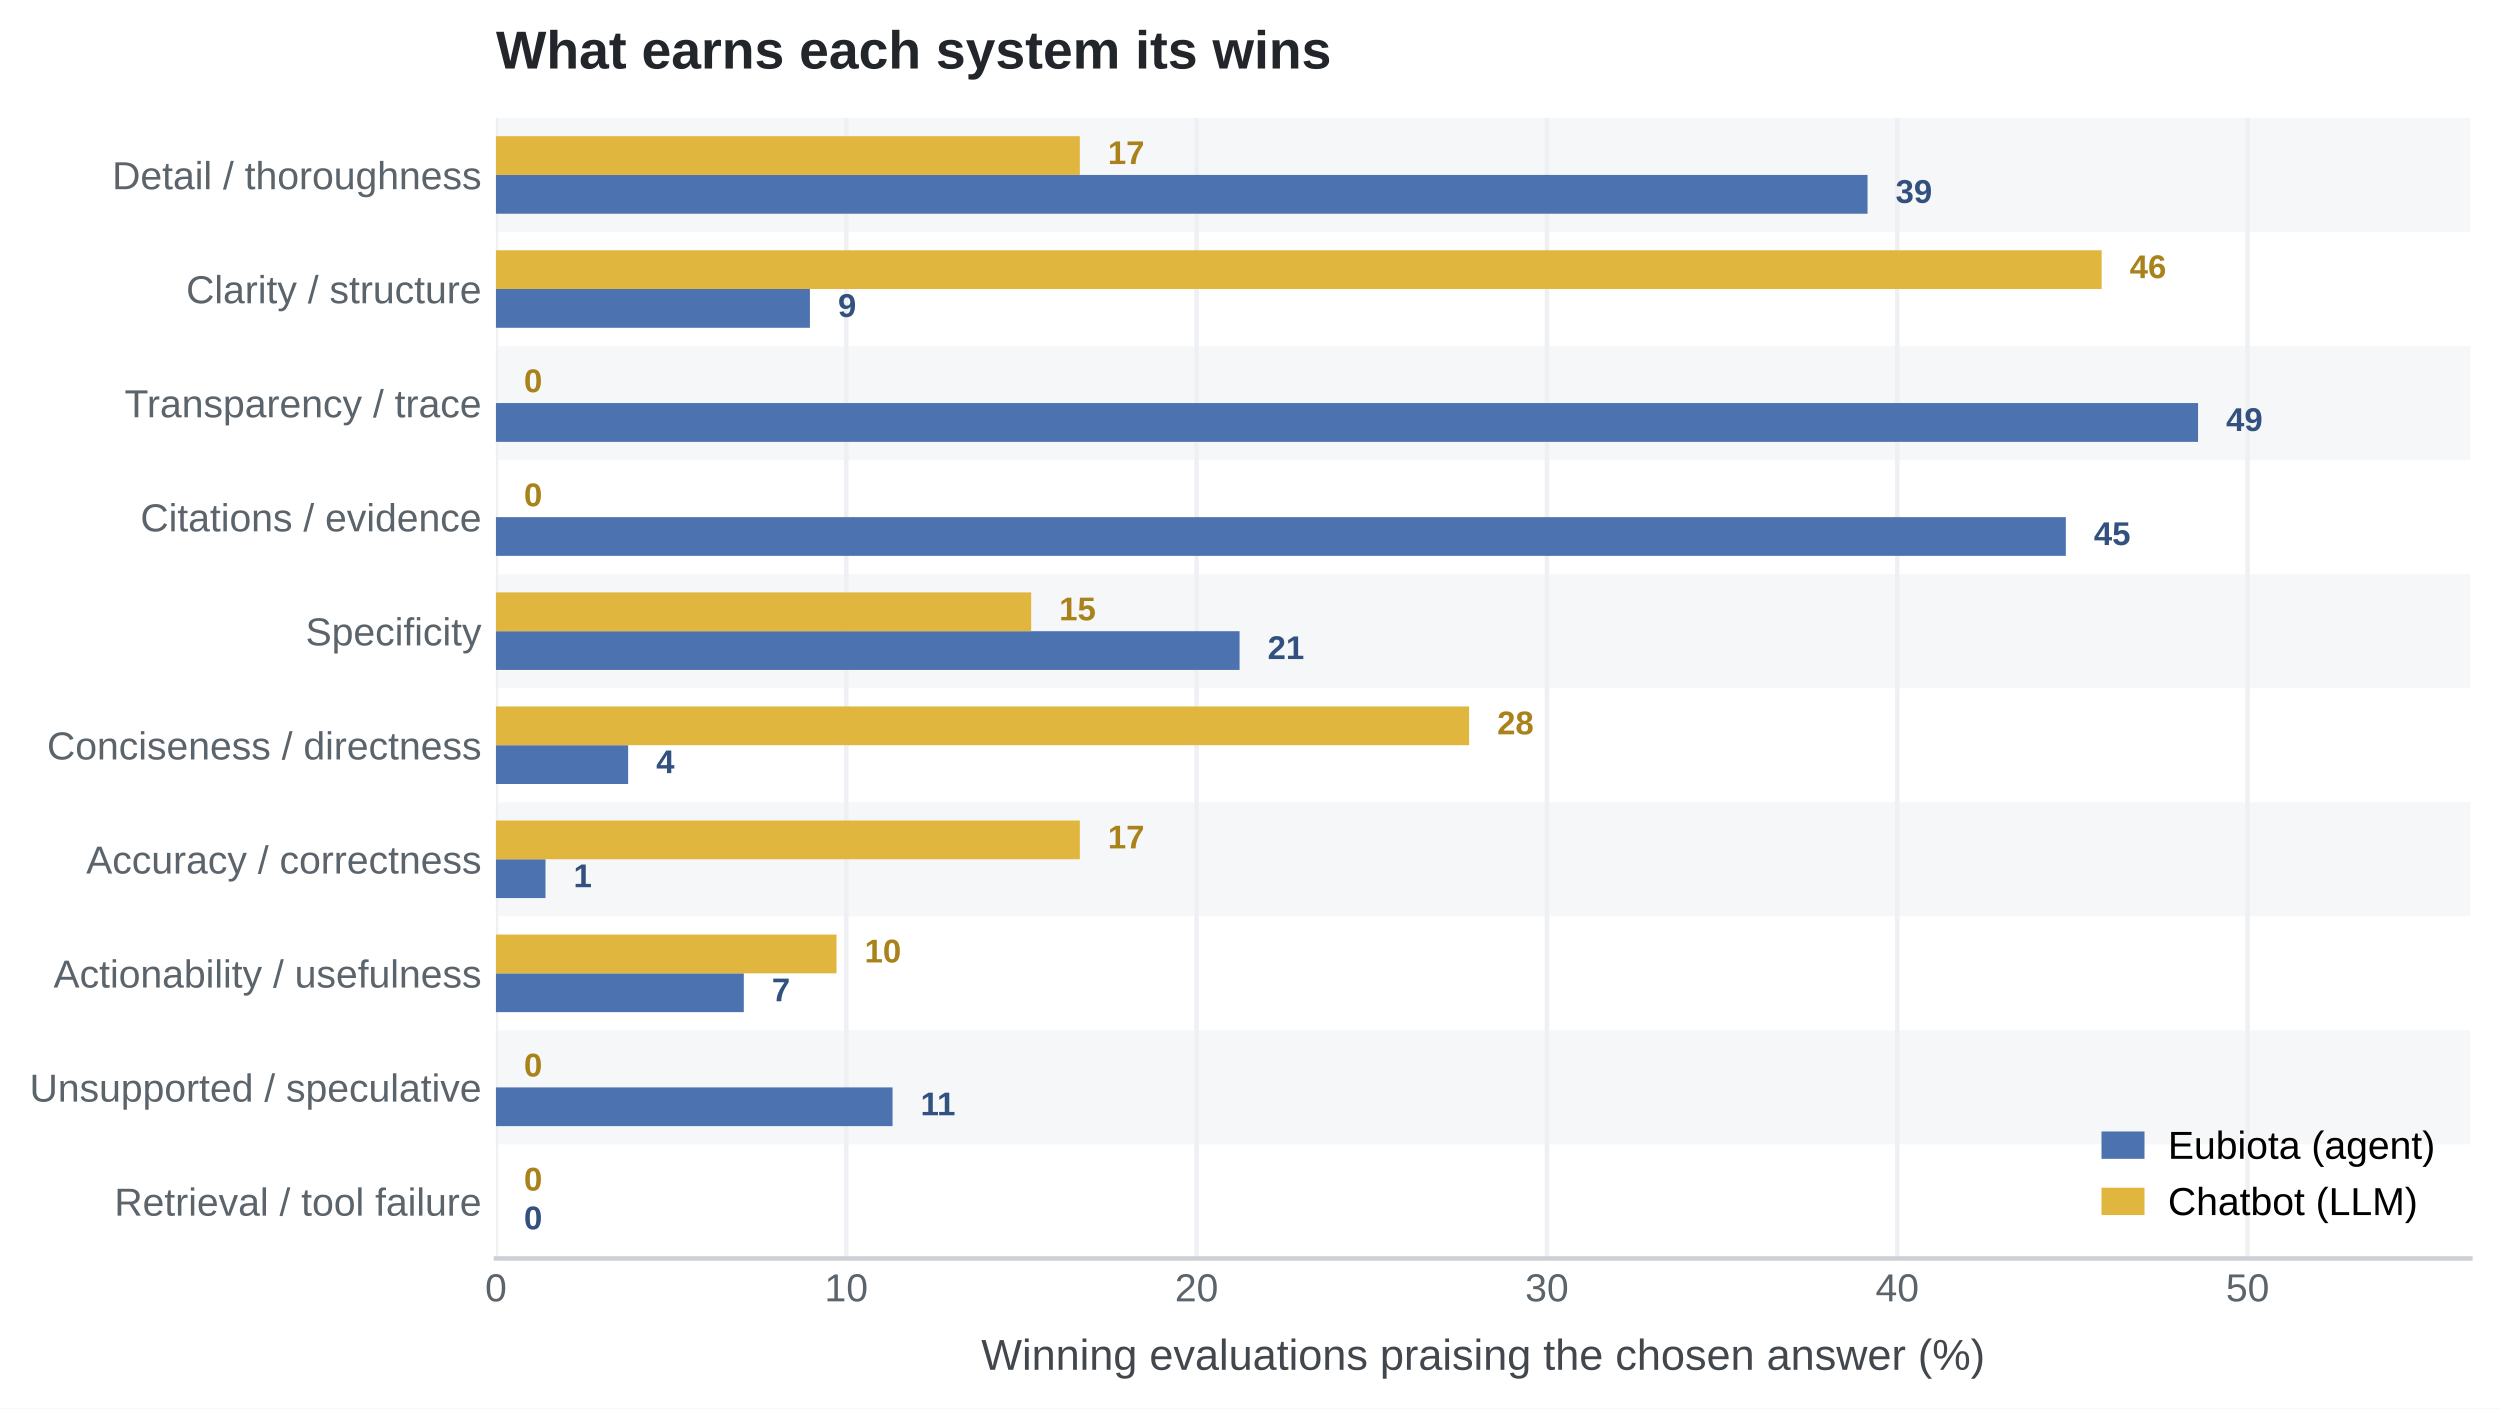
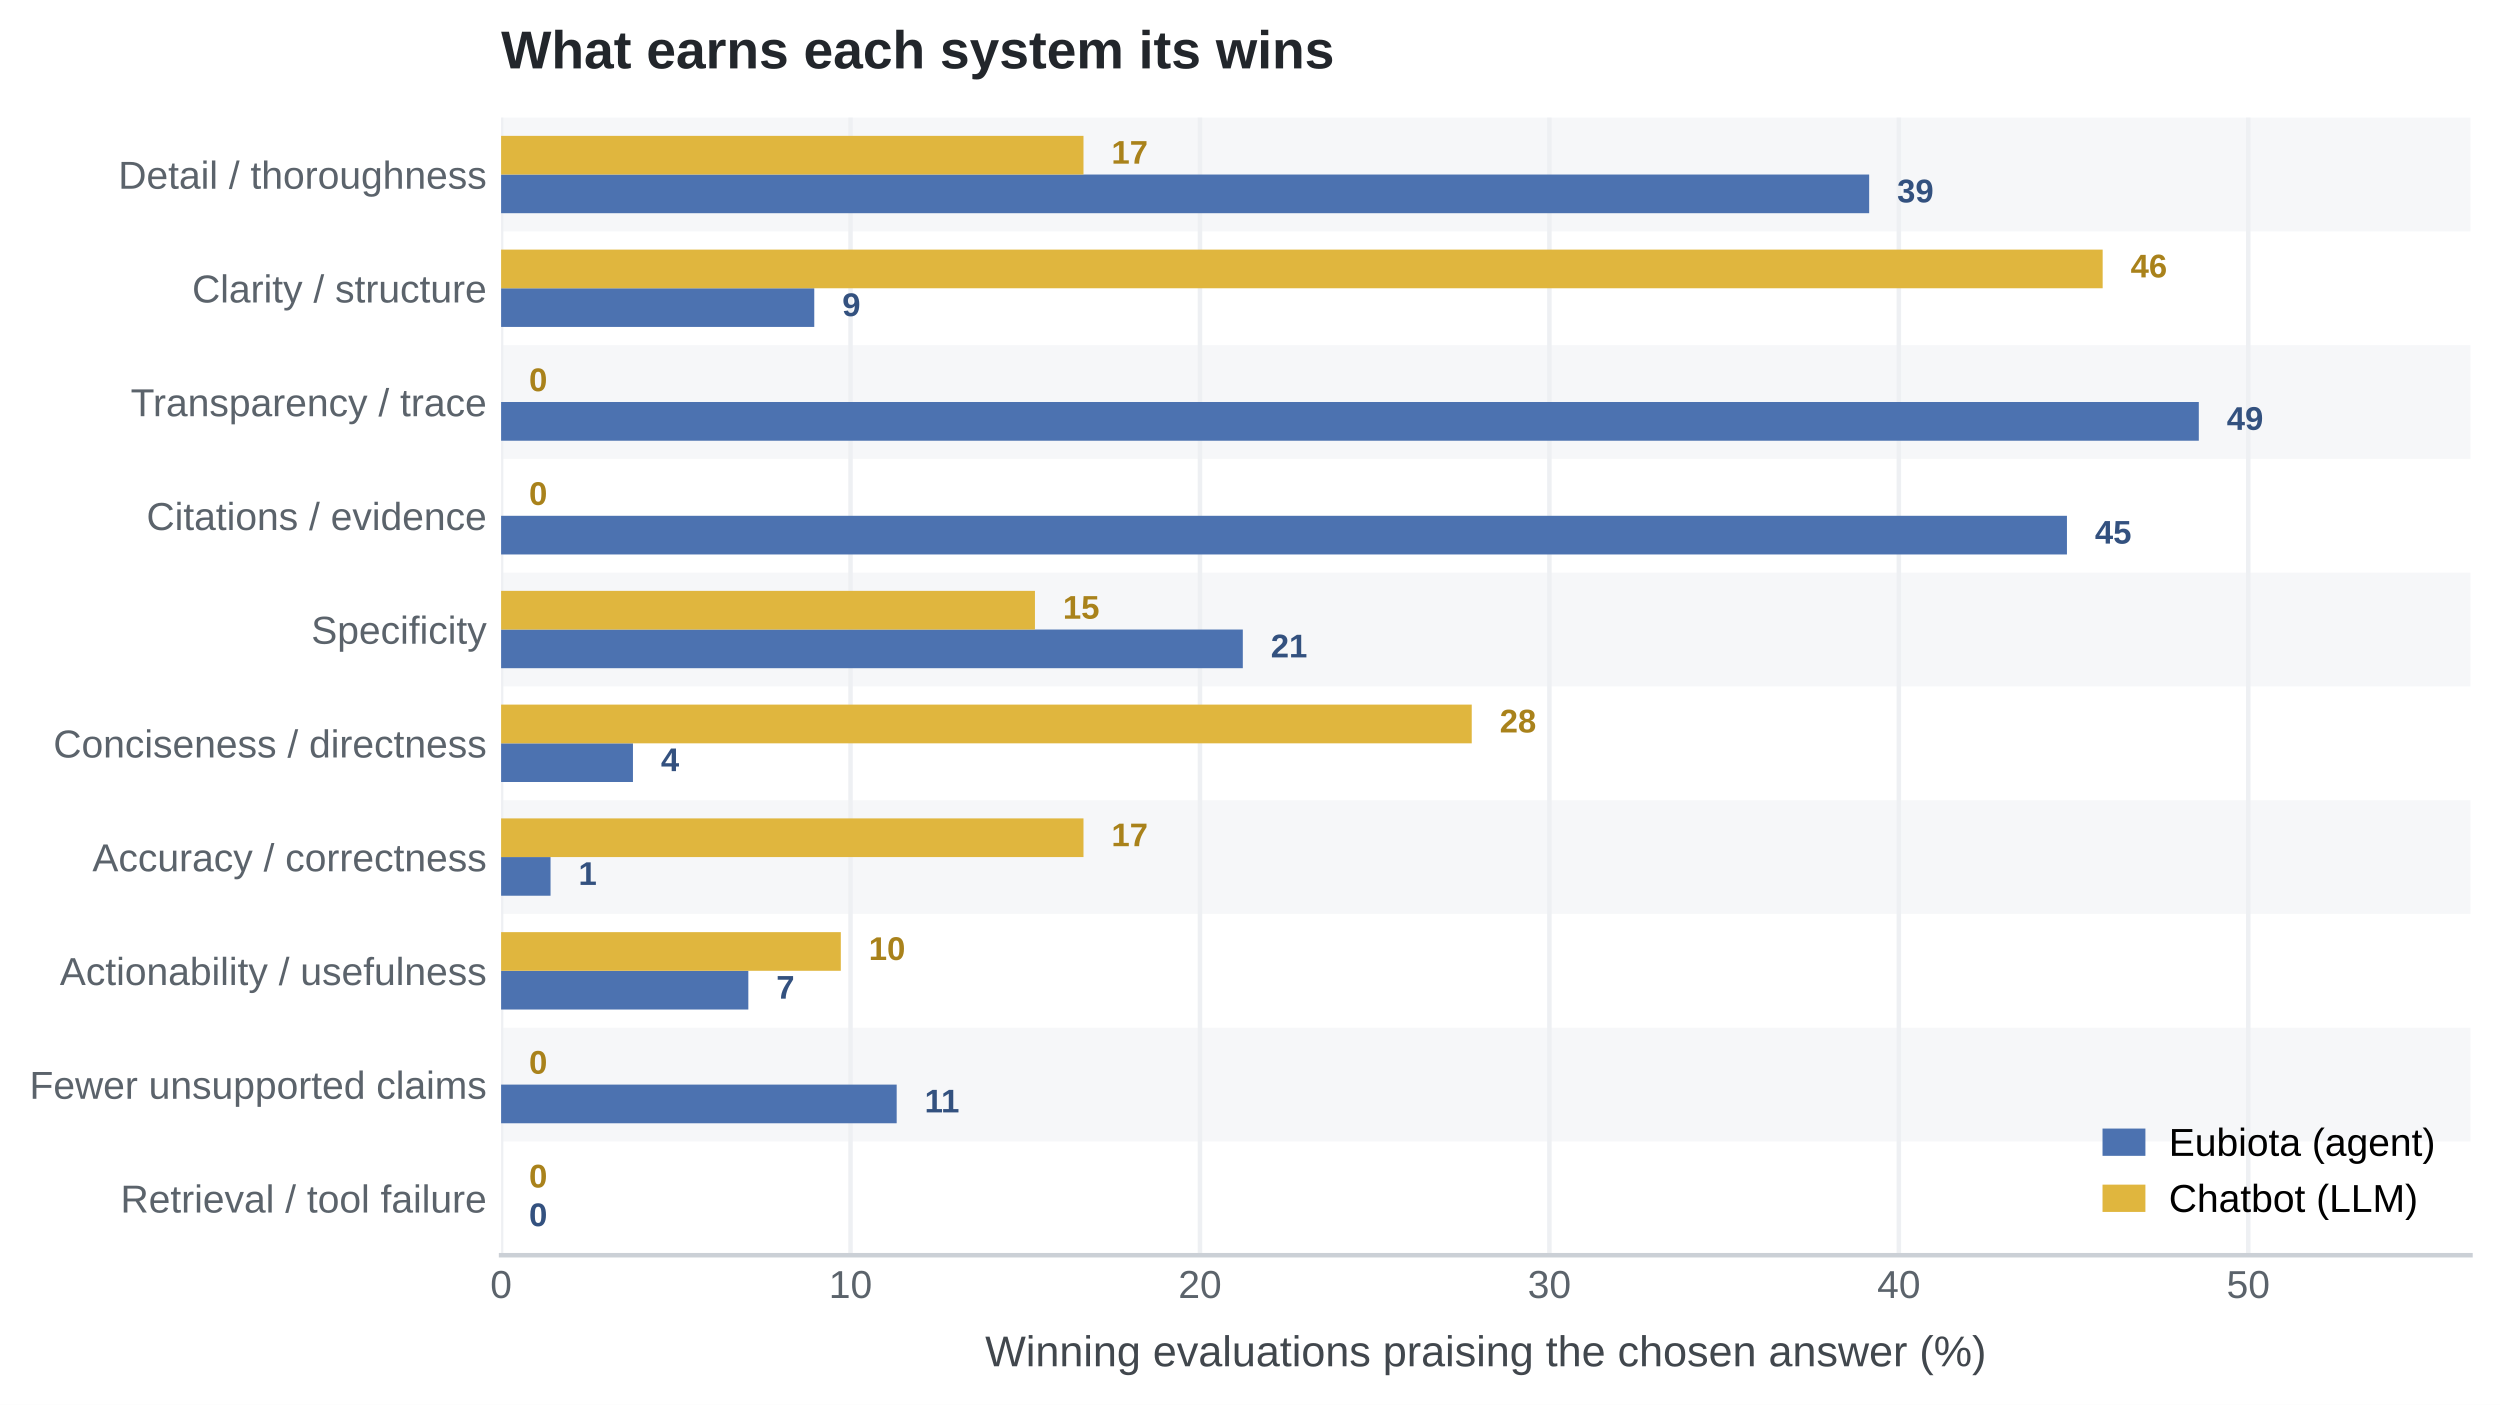
- <svg xmlns="http://www.w3.org/2000/svg" width="607.616pt" height="342.334pt" viewBox="0 0 607.616 342.334" version="1.1">
+ <svg xmlns="http://www.w3.org/2000/svg" width="609.184pt" height="342.334pt" viewBox="0 0 609.184 342.334" version="1.1">
  <defs>
    <style type="text/css">*{stroke-linejoin: round; stroke-linecap: butt}</style>
  </defs>
  <g id="figure_1">
    <g id="patch_1">
-       <path d="M 0 342.334  L 607.616 342.334  L 607.616 0  L 0 0  z " style="fill: #ffffff" />
+       <path d="M 0 342.334  L 609.184 342.334  L 609.184 0  L 0 0  z " style="fill: #ffffff" />
    </g>
    <g id="axes_1">
      <g id="patch_2">
-         <path d="M 120.536 305.864  L 600.416 305.864  L 600.416 28.664  L 120.536 28.664  z " style="fill: #ffffff" />
+         <path d="M 122.104 305.864  L 601.984 305.864  L 601.984 28.664  L 122.104 28.664  z " style="fill: #ffffff" />
      </g>
      <g id="patch_3">
-         <path d="M 120.536 28.664  L 600.416 28.664  L 600.416 56.384  L 120.536 56.384  z " clip-path="url(#p2f7bea9fa4)" style="fill: #f6f7f9" />
+         <path d="M 122.104 28.664  L 601.984 28.664  L 601.984 56.384  L 122.104 56.384  z " clip-path="url(#pe127d586de)" style="fill: #f6f7f9" />
      </g>
      <g id="patch_4">
-         <path d="M 120.536 84.104  L 600.416 84.104  L 600.416 111.824  L 120.536 111.824  z " clip-path="url(#p2f7bea9fa4)" style="fill: #f6f7f9" />
+         <path d="M 122.104 84.104  L 601.984 84.104  L 601.984 111.824  L 122.104 111.824  z " clip-path="url(#pe127d586de)" style="fill: #f6f7f9" />
      </g>
      <g id="patch_5">
-         <path d="M 120.536 139.544  L 600.416 139.544  L 600.416 167.264  L 120.536 167.264  z " clip-path="url(#p2f7bea9fa4)" style="fill: #f6f7f9" />
+         <path d="M 122.104 139.544  L 601.984 139.544  L 601.984 167.264  L 122.104 167.264  z " clip-path="url(#pe127d586de)" style="fill: #f6f7f9" />
      </g>
      <g id="patch_6">
-         <path d="M 120.536 194.984  L 600.416 194.984  L 600.416 222.704  L 120.536 222.704  z " clip-path="url(#p2f7bea9fa4)" style="fill: #f6f7f9" />
+         <path d="M 122.104 194.984  L 601.984 194.984  L 601.984 222.704  L 122.104 222.704  z " clip-path="url(#pe127d586de)" style="fill: #f6f7f9" />
      </g>
      <g id="patch_7">
-         <path d="M 120.536 250.424  L 600.416 250.424  L 600.416 278.144  L 120.536 278.144  z " clip-path="url(#p2f7bea9fa4)" style="fill: #f6f7f9" />
+         <path d="M 122.104 250.424  L 601.984 250.424  L 601.984 278.144  L 122.104 278.144  z " clip-path="url(#pe127d586de)" style="fill: #f6f7f9" />
      </g>
      <g id="matplotlib.axis_1">
        <g id="xtick_1">
          <g id="line2d_1">
-             <path d="M 120.536 305.864  L 120.536 28.664  " clip-path="url(#p2f7bea9fa4)" style="fill: none; stroke: #eef0f3; stroke-width: 1.1; stroke-linecap: square" />
+             <path d="M 122.104 305.864  L 122.104 28.664  " clip-path="url(#pe127d586de)" style="fill: none; stroke: #eef0f3; stroke-width: 1.1; stroke-linecap: square" />
          </g>
          <g id="line2d_2" />
          <g id="text_1">
-             <text style="font-size: 9.5px; font-family: 'Arial'; text-anchor: middle; fill: #5b636b" x="120.536" y="316.281" transform="rotate(-0 120.5363 316.2806)">0</text>
+             <text style="font-size: 9.5px; font-family: 'Arial'; text-anchor: middle; fill: #5b636b" x="122.104" y="316.281" transform="rotate(-0 122.1038 316.2806)">0</text>
          </g>
        </g>
        <g id="xtick_2">
          <g id="line2d_3">
-             <path d="M 205.684 305.864  L 205.684 28.664  " clip-path="url(#p2f7bea9fa4)" style="fill: none; stroke: #eef0f3; stroke-width: 1.1; stroke-linecap: square" />
+             <path d="M 207.252 305.864  L 207.252 28.664  " clip-path="url(#pe127d586de)" style="fill: none; stroke: #eef0f3; stroke-width: 1.1; stroke-linecap: square" />
          </g>
          <g id="line2d_4" />
          <g id="text_2">
-             <text style="font-size: 9.5px; font-family: 'Arial'; text-anchor: middle; fill: #5b636b" x="205.684" y="316.281" transform="rotate(-0 205.6841 316.2806)">10</text>
+             <text style="font-size: 9.5px; font-family: 'Arial'; text-anchor: middle; fill: #5b636b" x="207.252" y="316.281" transform="rotate(-0 207.2516 316.2806)">10</text>
          </g>
        </g>
        <g id="xtick_3">
          <g id="line2d_5">
-             <path d="M 290.832 305.864  L 290.832 28.664  " clip-path="url(#p2f7bea9fa4)" style="fill: none; stroke: #eef0f3; stroke-width: 1.1; stroke-linecap: square" />
+             <path d="M 292.399 305.864  L 292.399 28.664  " clip-path="url(#pe127d586de)" style="fill: none; stroke: #eef0f3; stroke-width: 1.1; stroke-linecap: square" />
          </g>
          <g id="line2d_6" />
          <g id="text_3">
-             <text style="font-size: 9.5px; font-family: 'Arial'; text-anchor: middle; fill: #5b636b" x="290.832" y="316.281" transform="rotate(-0 290.8319 316.2806)">20</text>
+             <text style="font-size: 9.5px; font-family: 'Arial'; text-anchor: middle; fill: #5b636b" x="292.399" y="316.281" transform="rotate(-0 292.3994 316.2806)">20</text>
          </g>
        </g>
        <g id="xtick_4">
          <g id="line2d_7">
-             <path d="M 375.98 305.864  L 375.98 28.664  " clip-path="url(#p2f7bea9fa4)" style="fill: none; stroke: #eef0f3; stroke-width: 1.1; stroke-linecap: square" />
+             <path d="M 377.547 305.864  L 377.547 28.664  " clip-path="url(#pe127d586de)" style="fill: none; stroke: #eef0f3; stroke-width: 1.1; stroke-linecap: square" />
          </g>
          <g id="line2d_8" />
          <g id="text_4">
-             <text style="font-size: 9.5px; font-family: 'Arial'; text-anchor: middle; fill: #5b636b" x="375.98" y="316.281" transform="rotate(-0 375.9796 316.2806)">30</text>
+             <text style="font-size: 9.5px; font-family: 'Arial'; text-anchor: middle; fill: #5b636b" x="377.547" y="316.281" transform="rotate(-0 377.5471 316.2806)">30</text>
          </g>
        </g>
        <g id="xtick_5">
          <g id="line2d_9">
-             <path d="M 461.127 305.864  L 461.127 28.664  " clip-path="url(#p2f7bea9fa4)" style="fill: none; stroke: #eef0f3; stroke-width: 1.1; stroke-linecap: square" />
+             <path d="M 462.695 305.864  L 462.695 28.664  " clip-path="url(#pe127d586de)" style="fill: none; stroke: #eef0f3; stroke-width: 1.1; stroke-linecap: square" />
          </g>
          <g id="line2d_10" />
          <g id="text_5">
-             <text style="font-size: 9.5px; font-family: 'Arial'; text-anchor: middle; fill: #5b636b" x="461.127" y="316.281" transform="rotate(-0 461.1274 316.2806)">40</text>
+             <text style="font-size: 9.5px; font-family: 'Arial'; text-anchor: middle; fill: #5b636b" x="462.695" y="316.281" transform="rotate(-0 462.6949 316.2806)">40</text>
          </g>
        </g>
        <g id="xtick_6">
          <g id="line2d_11">
-             <path d="M 546.275 305.864  L 546.275 28.664  " clip-path="url(#p2f7bea9fa4)" style="fill: none; stroke: #eef0f3; stroke-width: 1.1; stroke-linecap: square" />
+             <path d="M 547.843 305.864  L 547.843 28.664  " clip-path="url(#pe127d586de)" style="fill: none; stroke: #eef0f3; stroke-width: 1.1; stroke-linecap: square" />
          </g>
          <g id="line2d_12" />
          <g id="text_6">
-             <text style="font-size: 9.5px; font-family: 'Arial'; text-anchor: middle; fill: #5b636b" x="546.275" y="316.281" transform="rotate(-0 546.2752 316.2806)">50</text>
+             <text style="font-size: 9.5px; font-family: 'Arial'; text-anchor: middle; fill: #5b636b" x="547.843" y="316.281" transform="rotate(-0 547.8427 316.2806)">50</text>
          </g>
        </g>
        <g id="text_7">
-           <text style="font-size: 10.5px; font-family: 'Arial'; text-anchor: middle; fill: #41474d" x="360.476" y="332.924" transform="rotate(-0 360.4763 332.9242)">Winning evaluations praising the chosen answer (%)</text>
+           <text style="font-size: 10.5px; font-family: 'Arial'; text-anchor: middle; fill: #41474d" x="362.044" y="332.924" transform="rotate(-0 362.0438 332.9242)">Winning evaluations praising the chosen answer (%)</text>
        </g>
      </g>
      <g id="matplotlib.axis_2">
        <g id="ytick_1">
          <g id="line2d_13" />
          <g id="text_8">
-             <text style="font-size: 9.5px; font-family: 'Arial'; text-anchor: end; fill: #5b636b" x="117.036" y="45.982" transform="rotate(-0 117.0363 45.98248)">Detail / thoroughness</text>
+             <text style="font-size: 9.5px; font-family: 'Arial'; text-anchor: end; fill: #5b636b" x="118.604" y="45.982" transform="rotate(-0 118.6038 45.98248)">Detail / thoroughness</text>
          </g>
        </g>
        <g id="ytick_2">
          <g id="line2d_14" />
          <g id="text_9">
-             <text style="font-size: 9.5px; font-family: 'Arial'; text-anchor: end; fill: #5b636b" x="117.036" y="73.702" transform="rotate(-0 117.0363 73.70248)">Clarity / structure</text>
+             <text style="font-size: 9.5px; font-family: 'Arial'; text-anchor: end; fill: #5b636b" x="118.604" y="73.702" transform="rotate(-0 118.6038 73.70248)">Clarity / structure</text>
          </g>
        </g>
        <g id="ytick_3">
          <g id="line2d_15" />
          <g id="text_10">
-             <text style="font-size: 9.5px; font-family: 'Arial'; text-anchor: end; fill: #5b636b" x="117.036" y="101.422" transform="rotate(-0 117.0363 101.4225)">Transparency / trace</text>
+             <text style="font-size: 9.5px; font-family: 'Arial'; text-anchor: end; fill: #5b636b" x="118.604" y="101.422" transform="rotate(-0 118.6038 101.4225)">Transparency / trace</text>
          </g>
        </g>
        <g id="ytick_4">
          <g id="line2d_16" />
          <g id="text_11">
-             <text style="font-size: 9.5px; font-family: 'Arial'; text-anchor: end; fill: #5b636b" x="117.036" y="129.142" transform="rotate(-0 117.0363 129.1425)">Citations / evidence</text>
+             <text style="font-size: 9.5px; font-family: 'Arial'; text-anchor: end; fill: #5b636b" x="118.604" y="129.142" transform="rotate(-0 118.6038 129.1425)">Citations / evidence</text>
          </g>
        </g>
        <g id="ytick_5">
          <g id="line2d_17" />
          <g id="text_12">
-             <text style="font-size: 9.5px; font-family: 'Arial'; text-anchor: end; fill: #5b636b" x="117.036" y="156.862" transform="rotate(-0 117.0363 156.8625)">Specificity</text>
+             <text style="font-size: 9.5px; font-family: 'Arial'; text-anchor: end; fill: #5b636b" x="118.604" y="156.862" transform="rotate(-0 118.6038 156.8625)">Specificity</text>
          </g>
        </g>
        <g id="ytick_6">
          <g id="line2d_18" />
          <g id="text_13">
-             <text style="font-size: 9.5px; font-family: 'Arial'; text-anchor: end; fill: #5b636b" x="117.036" y="184.582" transform="rotate(-0 117.0363 184.5825)">Conciseness / directness</text>
+             <text style="font-size: 9.5px; font-family: 'Arial'; text-anchor: end; fill: #5b636b" x="118.604" y="184.582" transform="rotate(-0 118.6038 184.5825)">Conciseness / directness</text>
          </g>
        </g>
        <g id="ytick_7">
          <g id="line2d_19" />
          <g id="text_14">
-             <text style="font-size: 9.5px; font-family: 'Arial'; text-anchor: end; fill: #5b636b" x="117.036" y="212.302" transform="rotate(-0 117.0363 212.3025)">Accuracy / correctness</text>
+             <text style="font-size: 9.5px; font-family: 'Arial'; text-anchor: end; fill: #5b636b" x="118.604" y="212.302" transform="rotate(-0 118.6038 212.3025)">Accuracy / correctness</text>
          </g>
        </g>
        <g id="ytick_8">
          <g id="line2d_20" />
          <g id="text_15">
-             <text style="font-size: 9.5px; font-family: 'Arial'; text-anchor: end; fill: #5b636b" x="117.036" y="240.022" transform="rotate(-0 117.0363 240.0225)">Actionability / usefulness</text>
+             <text style="font-size: 9.5px; font-family: 'Arial'; text-anchor: end; fill: #5b636b" x="118.604" y="240.022" transform="rotate(-0 118.6038 240.0225)">Actionability / usefulness</text>
          </g>
        </g>
        <g id="ytick_9">
          <g id="line2d_21" />
          <g id="text_16">
-             <text style="font-size: 9.5px; font-family: 'Arial'; text-anchor: end; fill: #5b636b" x="117.036" y="267.742" transform="rotate(-0 117.0363 267.7425)">Unsupported / speculative</text>
+             <text style="font-size: 9.5px; font-family: 'Arial'; text-anchor: end; fill: #5b636b" x="118.604" y="267.742" transform="rotate(-0 118.6038 267.7425)">Fewer unsupported claims</text>
          </g>
        </g>
        <g id="ytick_10">
          <g id="line2d_22" />
          <g id="text_17">
-             <text style="font-size: 9.5px; font-family: 'Arial'; text-anchor: end; fill: #5b636b" x="117.036" y="295.462" transform="rotate(-0 117.0363 295.4625)">Retrieval / tool failure</text>
+             <text style="font-size: 9.5px; font-family: 'Arial'; text-anchor: end; fill: #5b636b" x="118.604" y="295.462" transform="rotate(-0 118.6038 295.4625)">Retrieval / tool failure</text>
          </g>
        </g>
      </g>
      <g id="patch_8">
-         <path d="M 120.536 305.864  L 600.416 305.864  " style="fill: none; stroke: #cbd0d6; stroke-width: 1.1; stroke-linejoin: miter; stroke-linecap: square" />
+         <path d="M 122.104 305.864  L 601.984 305.864  " style="fill: none; stroke: #cbd0d6; stroke-width: 1.1; stroke-linejoin: miter; stroke-linecap: square" />
      </g>
      <g id="patch_9">
-         <path d="M 120.536 42.524  L 453.898 42.524  L 453.898 51.949  L 120.536 51.949  z " clip-path="url(#p2f7bea9fa4)" style="fill: #4c72b0" />
+         <path d="M 122.104 42.524  L 455.465 42.524  L 455.465 51.949  L 122.104 51.949  z " clip-path="url(#pe127d586de)" style="fill: #4c72b0" />
      </g>
      <g id="patch_10">
-         <path d="M 120.536 70.244  L 196.848 70.244  L 196.848 79.669  L 120.536 79.669  z " clip-path="url(#p2f7bea9fa4)" style="fill: #4c72b0" />
+         <path d="M 122.104 70.244  L 198.416 70.244  L 198.416 79.669  L 122.104 79.669  z " clip-path="url(#pe127d586de)" style="fill: #4c72b0" />
      </g>
      <g id="patch_11">
-         <path d="M 120.536 97.964  L 534.226 97.964  L 534.226 107.389  L 120.536 107.389  z " clip-path="url(#p2f7bea9fa4)" style="fill: #4c72b0" />
+         <path d="M 122.104 97.964  L 535.793 97.964  L 535.793 107.389  L 122.104 107.389  z " clip-path="url(#pe127d586de)" style="fill: #4c72b0" />
      </g>
      <g id="patch_12">
-         <path d="M 120.536 125.684  L 502.095 125.684  L 502.095 135.109  L 120.536 135.109  z " clip-path="url(#p2f7bea9fa4)" style="fill: #4c72b0" />
+         <path d="M 122.104 125.684  L 503.662 125.684  L 503.662 135.109  L 122.104 135.109  z " clip-path="url(#pe127d586de)" style="fill: #4c72b0" />
      </g>
      <g id="patch_13">
-         <path d="M 120.536 153.404  L 301.275 153.404  L 301.275 162.829  L 120.536 162.829  z " clip-path="url(#p2f7bea9fa4)" style="fill: #4c72b0" />
+         <path d="M 122.104 153.404  L 302.842 153.404  L 302.842 162.829  L 122.104 162.829  z " clip-path="url(#pe127d586de)" style="fill: #4c72b0" />
      </g>
      <g id="patch_14">
-         <path d="M 120.536 181.124  L 152.668 181.124  L 152.668 190.549  L 120.536 190.549  z " clip-path="url(#p2f7bea9fa4)" style="fill: #4c72b0" />
+         <path d="M 122.104 181.124  L 154.235 181.124  L 154.235 190.549  L 122.104 190.549  z " clip-path="url(#pe127d586de)" style="fill: #4c72b0" />
      </g>
      <g id="patch_15">
-         <path d="M 120.536 208.844  L 132.586 208.844  L 132.586 218.269  L 120.536 218.269  z " clip-path="url(#p2f7bea9fa4)" style="fill: #4c72b0" />
+         <path d="M 122.104 208.844  L 134.153 208.844  L 134.153 218.269  L 122.104 218.269  z " clip-path="url(#pe127d586de)" style="fill: #4c72b0" />
      </g>
      <g id="patch_16">
-         <path d="M 120.536 236.564  L 180.782 236.564  L 180.782 245.989  L 120.536 245.989  z " clip-path="url(#p2f7bea9fa4)" style="fill: #4c72b0" />
+         <path d="M 122.104 236.564  L 182.35 236.564  L 182.35 245.989  L 122.104 245.989  z " clip-path="url(#pe127d586de)" style="fill: #4c72b0" />
      </g>
      <g id="patch_17">
-         <path d="M 120.536 264.284  L 216.93 264.284  L 216.93 273.709  L 120.536 273.709  z " clip-path="url(#p2f7bea9fa4)" style="fill: #4c72b0" />
+         <path d="M 122.104 264.284  L 218.498 264.284  L 218.498 273.709  L 122.104 273.709  z " clip-path="url(#pe127d586de)" style="fill: #4c72b0" />
      </g>
      <g id="patch_18">
-         <path d="M 120.536 292.004  L 120.536 292.004  L 120.536 301.429  L 120.536 301.429  z " clip-path="url(#p2f7bea9fa4)" style="fill: #4c72b0" />
+         <path d="M 122.104 292.004  L 122.104 292.004  L 122.104 301.429  L 122.104 301.429  z " clip-path="url(#pe127d586de)" style="fill: #4c72b0" />
      </g>
      <g id="text_18">
-         <text style="font-weight: 700; font-size: 8px; font-family: 'Arial'; text-anchor: start; fill: #33517f" x="460.71" y="49.307" transform="rotate(-0 460.7097 49.30707)">39</text>
+         <text style="font-weight: 700; font-size: 8px; font-family: 'Arial'; text-anchor: start; fill: #33517f" x="462.277" y="49.307" transform="rotate(-0 462.2772 49.30707)">39</text>
      </g>
      <g id="text_19">
-         <text style="font-weight: 700; font-size: 8px; font-family: 'Arial'; text-anchor: start; fill: #33517f" x="203.66" y="77.027" transform="rotate(-0 203.6598 77.02707)">9</text>
+         <text style="font-weight: 700; font-size: 8px; font-family: 'Arial'; text-anchor: start; fill: #33517f" x="205.227" y="77.027" transform="rotate(-0 205.2273 77.02707)">9</text>
      </g>
      <g id="text_20">
-         <text style="font-weight: 700; font-size: 8px; font-family: 'Arial'; text-anchor: start; fill: #33517f" x="541.038" y="104.747" transform="rotate(-0 541.0378 104.7471)">49</text>
+         <text style="font-weight: 700; font-size: 8px; font-family: 'Arial'; text-anchor: start; fill: #33517f" x="542.605" y="104.747" transform="rotate(-0 542.6053 104.7471)">49</text>
      </g>
      <g id="text_21">
-         <text style="font-weight: 700; font-size: 8px; font-family: 'Arial'; text-anchor: start; fill: #33517f" x="508.907" y="132.467" transform="rotate(-0 508.9066 132.4671)">45</text>
+         <text style="font-weight: 700; font-size: 8px; font-family: 'Arial'; text-anchor: start; fill: #33517f" x="510.474" y="132.467" transform="rotate(-0 510.4741 132.4671)">45</text>
      </g>
      <g id="text_22">
-         <text style="font-weight: 700; font-size: 8px; font-family: 'Arial'; text-anchor: start; fill: #33517f" x="308.086" y="160.187" transform="rotate(-0 308.0863 160.1871)">21</text>
+         <text style="font-weight: 700; font-size: 8px; font-family: 'Arial'; text-anchor: start; fill: #33517f" x="309.654" y="160.187" transform="rotate(-0 309.6538 160.1871)">21</text>
      </g>
      <g id="text_23">
-         <text style="font-weight: 700; font-size: 8px; font-family: 'Arial'; text-anchor: start; fill: #33517f" x="159.479" y="187.907" transform="rotate(-0 159.4794 187.9071)">4</text>
+         <text style="font-weight: 700; font-size: 8px; font-family: 'Arial'; text-anchor: start; fill: #33517f" x="161.047" y="187.907" transform="rotate(-0 161.0469 187.9071)">4</text>
      </g>
      <g id="text_24">
-         <text style="font-weight: 700; font-size: 8px; font-family: 'Arial'; text-anchor: start; fill: #33517f" x="139.397" y="215.627" transform="rotate(-0 139.3974 215.6271)">1</text>
+         <text style="font-weight: 700; font-size: 8px; font-family: 'Arial'; text-anchor: start; fill: #33517f" x="140.965" y="215.627" transform="rotate(-0 140.9649 215.6271)">1</text>
      </g>
      <g id="text_25">
-         <text style="font-weight: 700; font-size: 8px; font-family: 'Arial'; text-anchor: start; fill: #33517f" x="187.594" y="243.347" transform="rotate(-0 187.5942 243.3471)">7</text>
+         <text style="font-weight: 700; font-size: 8px; font-family: 'Arial'; text-anchor: start; fill: #33517f" x="189.162" y="243.347" transform="rotate(-0 189.1617 243.3471)">7</text>
      </g>
      <g id="text_26">
-         <text style="font-weight: 700; font-size: 8px; font-family: 'Arial'; text-anchor: start; fill: #33517f" x="223.742" y="271.067" transform="rotate(-0 223.7419 271.0671)">11</text>
+         <text style="font-weight: 700; font-size: 8px; font-family: 'Arial'; text-anchor: start; fill: #33517f" x="225.309" y="271.067" transform="rotate(-0 225.3094 271.0671)">11</text>
      </g>
      <g id="text_27">
-         <text style="font-weight: 700; font-size: 8px; font-family: 'Arial'; text-anchor: start; fill: #33517f" x="127.348" y="298.787" transform="rotate(-0 127.3482 298.7871)">0</text>
+         <text style="font-weight: 700; font-size: 8px; font-family: 'Arial'; text-anchor: start; fill: #33517f" x="128.916" y="298.787" transform="rotate(-0 128.9156 298.7871)">0</text>
      </g>
      <g id="patch_19">
-         <path d="M 120.536 33.1  L 262.449 33.1  L 262.449 42.524  L 120.536 42.524  z " clip-path="url(#p2f7bea9fa4)" style="fill: #e0b63e" />
+         <path d="M 122.104 33.1  L 264.017 33.1  L 264.017 42.524  L 122.104 42.524  z " clip-path="url(#pe127d586de)" style="fill: #e0b63e" />
      </g>
      <g id="patch_20">
-         <path d="M 120.536 60.82  L 510.797 60.82  L 510.797 70.244  L 120.536 70.244  z " clip-path="url(#p2f7bea9fa4)" style="fill: #e0b63e" />
+         <path d="M 122.104 60.82  L 512.364 60.82  L 512.364 70.244  L 122.104 70.244  z " clip-path="url(#pe127d586de)" style="fill: #e0b63e" />
      </g>
      <g id="patch_21">
-         <path d="M 120.536 88.54  L 120.536 88.54  L 120.536 97.964  L 120.536 97.964  z " clip-path="url(#p2f7bea9fa4)" style="fill: #e0b63e" />
+         <path d="M 122.104 88.54  L 122.104 88.54  L 122.104 97.964  L 122.104 97.964  z " clip-path="url(#pe127d586de)" style="fill: #e0b63e" />
      </g>
      <g id="patch_22">
-         <path d="M 120.536 116.26  L 120.536 116.26  L 120.536 125.684  L 120.536 125.684  z " clip-path="url(#p2f7bea9fa4)" style="fill: #e0b63e" />
+         <path d="M 122.104 116.26  L 122.104 116.26  L 122.104 125.684  L 122.104 125.684  z " clip-path="url(#pe127d586de)" style="fill: #e0b63e" />
      </g>
      <g id="patch_23">
-         <path d="M 120.536 143.98  L 250.623 143.98  L 250.623 153.404  L 120.536 153.404  z " clip-path="url(#p2f7bea9fa4)" style="fill: #e0b63e" />
+         <path d="M 122.104 143.98  L 252.191 143.98  L 252.191 153.404  L 122.104 153.404  z " clip-path="url(#pe127d586de)" style="fill: #e0b63e" />
      </g>
      <g id="patch_24">
-         <path d="M 120.536 171.7  L 357.058 171.7  L 357.058 181.124  L 120.536 181.124  z " clip-path="url(#p2f7bea9fa4)" style="fill: #e0b63e" />
+         <path d="M 122.104 171.7  L 358.625 171.7  L 358.625 181.124  L 122.104 181.124  z " clip-path="url(#pe127d586de)" style="fill: #e0b63e" />
      </g>
      <g id="patch_25">
-         <path d="M 120.536 199.42  L 262.449 199.42  L 262.449 208.844  L 120.536 208.844  z " clip-path="url(#p2f7bea9fa4)" style="fill: #e0b63e" />
+         <path d="M 122.104 199.42  L 264.017 199.42  L 264.017 208.844  L 122.104 208.844  z " clip-path="url(#pe127d586de)" style="fill: #e0b63e" />
      </g>
      <g id="patch_26">
-         <path d="M 120.536 227.14  L 203.319 227.14  L 203.319 236.564  L 120.536 236.564  z " clip-path="url(#p2f7bea9fa4)" style="fill: #e0b63e" />
+         <path d="M 122.104 227.14  L 204.886 227.14  L 204.886 236.564  L 122.104 236.564  z " clip-path="url(#pe127d586de)" style="fill: #e0b63e" />
      </g>
      <g id="patch_27">
-         <path d="M 120.536 254.86  L 120.536 254.86  L 120.536 264.284  L 120.536 264.284  z " clip-path="url(#p2f7bea9fa4)" style="fill: #e0b63e" />
+         <path d="M 122.104 254.86  L 122.104 254.86  L 122.104 264.284  L 122.104 264.284  z " clip-path="url(#pe127d586de)" style="fill: #e0b63e" />
      </g>
      <g id="patch_28">
-         <path d="M 120.536 282.58  L 120.536 282.58  L 120.536 292.004  L 120.536 292.004  z " clip-path="url(#p2f7bea9fa4)" style="fill: #e0b63e" />
+         <path d="M 122.104 282.58  L 122.104 282.58  L 122.104 292.004  L 122.104 292.004  z " clip-path="url(#pe127d586de)" style="fill: #e0b63e" />
      </g>
      <g id="text_28">
-         <text style="font-weight: 700; font-size: 8px; font-family: 'Arial'; text-anchor: start; fill: #a9821b" x="269.261" y="39.882" transform="rotate(-0 269.2611 39.88227)">17</text>
+         <text style="font-weight: 700; font-size: 8px; font-family: 'Arial'; text-anchor: start; fill: #a9821b" x="270.829" y="39.882" transform="rotate(-0 270.8286 39.88227)">17</text>
      </g>
      <g id="text_29">
-         <text style="font-weight: 700; font-size: 8px; font-family: 'Arial'; text-anchor: start; fill: #a9821b" x="517.609" y="67.602" transform="rotate(-0 517.6088 67.60227)">46</text>
+         <text style="font-weight: 700; font-size: 8px; font-family: 'Arial'; text-anchor: start; fill: #a9821b" x="519.176" y="67.602" transform="rotate(-0 519.1763 67.60227)">46</text>
      </g>
      <g id="text_30">
-         <text style="font-weight: 700; font-size: 8px; font-family: 'Arial'; text-anchor: start; fill: #a9821b" x="127.348" y="95.322" transform="rotate(-0 127.3482 95.32227)">0</text>
+         <text style="font-weight: 700; font-size: 8px; font-family: 'Arial'; text-anchor: start; fill: #a9821b" x="128.916" y="95.322" transform="rotate(-0 128.9156 95.32227)">0</text>
      </g>
      <g id="text_31">
-         <text style="font-weight: 700; font-size: 8px; font-family: 'Arial'; text-anchor: start; fill: #a9821b" x="127.348" y="123.042" transform="rotate(-0 127.3482 123.0423)">0</text>
+         <text style="font-weight: 700; font-size: 8px; font-family: 'Arial'; text-anchor: start; fill: #a9821b" x="128.916" y="123.042" transform="rotate(-0 128.9156 123.0423)">0</text>
      </g>
      <g id="text_32">
-         <text style="font-weight: 700; font-size: 8px; font-family: 'Arial'; text-anchor: start; fill: #a9821b" x="257.435" y="150.762" transform="rotate(-0 257.435 150.7623)">15</text>
+         <text style="font-weight: 700; font-size: 8px; font-family: 'Arial'; text-anchor: start; fill: #a9821b" x="259.003" y="150.762" transform="rotate(-0 259.0025 150.7623)">15</text>
      </g>
      <g id="text_33">
-         <text style="font-weight: 700; font-size: 8px; font-family: 'Arial'; text-anchor: start; fill: #a9821b" x="363.87" y="178.482" transform="rotate(-0 363.8697 178.4823)">28</text>
+         <text style="font-weight: 700; font-size: 8px; font-family: 'Arial'; text-anchor: start; fill: #a9821b" x="365.437" y="178.482" transform="rotate(-0 365.4372 178.4823)">28</text>
      </g>
      <g id="text_34">
-         <text style="font-weight: 700; font-size: 8px; font-family: 'Arial'; text-anchor: start; fill: #a9821b" x="269.261" y="206.202" transform="rotate(-0 269.2611 206.2023)">17</text>
+         <text style="font-weight: 700; font-size: 8px; font-family: 'Arial'; text-anchor: start; fill: #a9821b" x="270.829" y="206.202" transform="rotate(-0 270.8286 206.2023)">17</text>
      </g>
      <g id="text_35">
-         <text style="font-weight: 700; font-size: 8px; font-family: 'Arial'; text-anchor: start; fill: #a9821b" x="210.131" y="233.922" transform="rotate(-0 210.1307 233.9223)">10</text>
+         <text style="font-weight: 700; font-size: 8px; font-family: 'Arial'; text-anchor: start; fill: #a9821b" x="211.698" y="233.922" transform="rotate(-0 211.6982 233.9223)">10</text>
      </g>
      <g id="text_36">
-         <text style="font-weight: 700; font-size: 8px; font-family: 'Arial'; text-anchor: start; fill: #a9821b" x="127.348" y="261.642" transform="rotate(-0 127.3482 261.6423)">0</text>
+         <text style="font-weight: 700; font-size: 8px; font-family: 'Arial'; text-anchor: start; fill: #a9821b" x="128.916" y="261.642" transform="rotate(-0 128.9156 261.6423)">0</text>
      </g>
      <g id="text_37">
-         <text style="font-weight: 700; font-size: 8px; font-family: 'Arial'; text-anchor: start; fill: #a9821b" x="127.348" y="289.362" transform="rotate(-0 127.3482 289.3623)">0</text>
+         <text style="font-weight: 700; font-size: 8px; font-family: 'Arial'; text-anchor: start; fill: #a9821b" x="128.916" y="289.362" transform="rotate(-0 128.9156 289.3623)">0</text>
      </g>
      <g id="text_38">
-         <text style="font-weight: 700; font-size: 13px; font-family: 'Arial'; text-anchor: start; fill: #22262b" x="120.536" y="16.664" transform="rotate(-0 120.5363 16.66436)">What earns each system its wins</text>
+         <text style="font-weight: 700; font-size: 13px; font-family: 'Arial'; text-anchor: start; fill: #22262b" x="122.104" y="16.664" transform="rotate(-0 122.1038 16.66436)">What earns each system its wins</text>
      </g>
      <g id="legend_1">
        <g id="patch_29">
-           <path d="M 510.762 281.649  L 521.212 281.649  L 521.212 274.999  L 510.762 274.999  z " style="fill: #4c72b0" />
+           <path d="M 512.329 281.649  L 522.779 281.649  L 522.779 274.999  L 512.329 274.999  z " style="fill: #4c72b0" />
        </g>
        <g id="text_39">
-           <text style="font-size: 9.5px; font-family: 'Arial'; text-anchor: start" x="526.912" y="281.649" transform="rotate(-0 526.9116 281.6492)">Eubiota (agent)</text>
+           <text style="font-size: 9.5px; font-family: 'Arial'; text-anchor: start" x="528.479" y="281.649" transform="rotate(-0 528.4791 281.6492)">Eubiota (agent)</text>
        </g>
        <g id="patch_30">
-           <path d="M 510.762 295.315  L 521.212 295.315  L 521.212 288.665  L 510.762 288.665  z " style="fill: #e0b63e" />
+           <path d="M 512.329 295.315  L 522.779 295.315  L 522.779 288.665  L 512.329 288.665  z " style="fill: #e0b63e" />
        </g>
        <g id="text_40">
-           <text style="font-size: 9.5px; font-family: 'Arial'; text-anchor: start" x="526.912" y="295.315" transform="rotate(-0 526.9116 295.3149)">Chatbot (LLM)</text>
+           <text style="font-size: 9.5px; font-family: 'Arial'; text-anchor: start" x="528.479" y="295.315" transform="rotate(-0 528.4791 295.3149)">Chatbot (LLM)</text>
        </g>
      </g>
    </g>
  </g>
  <defs>
-     <clipPath id="p2f7bea9fa4">
-       <rect x="120.536" y="28.664" width="479.88" height="277.2" />
+     <clipPath id="pe127d586de">
+       <rect x="122.104" y="28.664" width="479.88" height="277.2" />
    </clipPath>
  </defs>
</svg>
